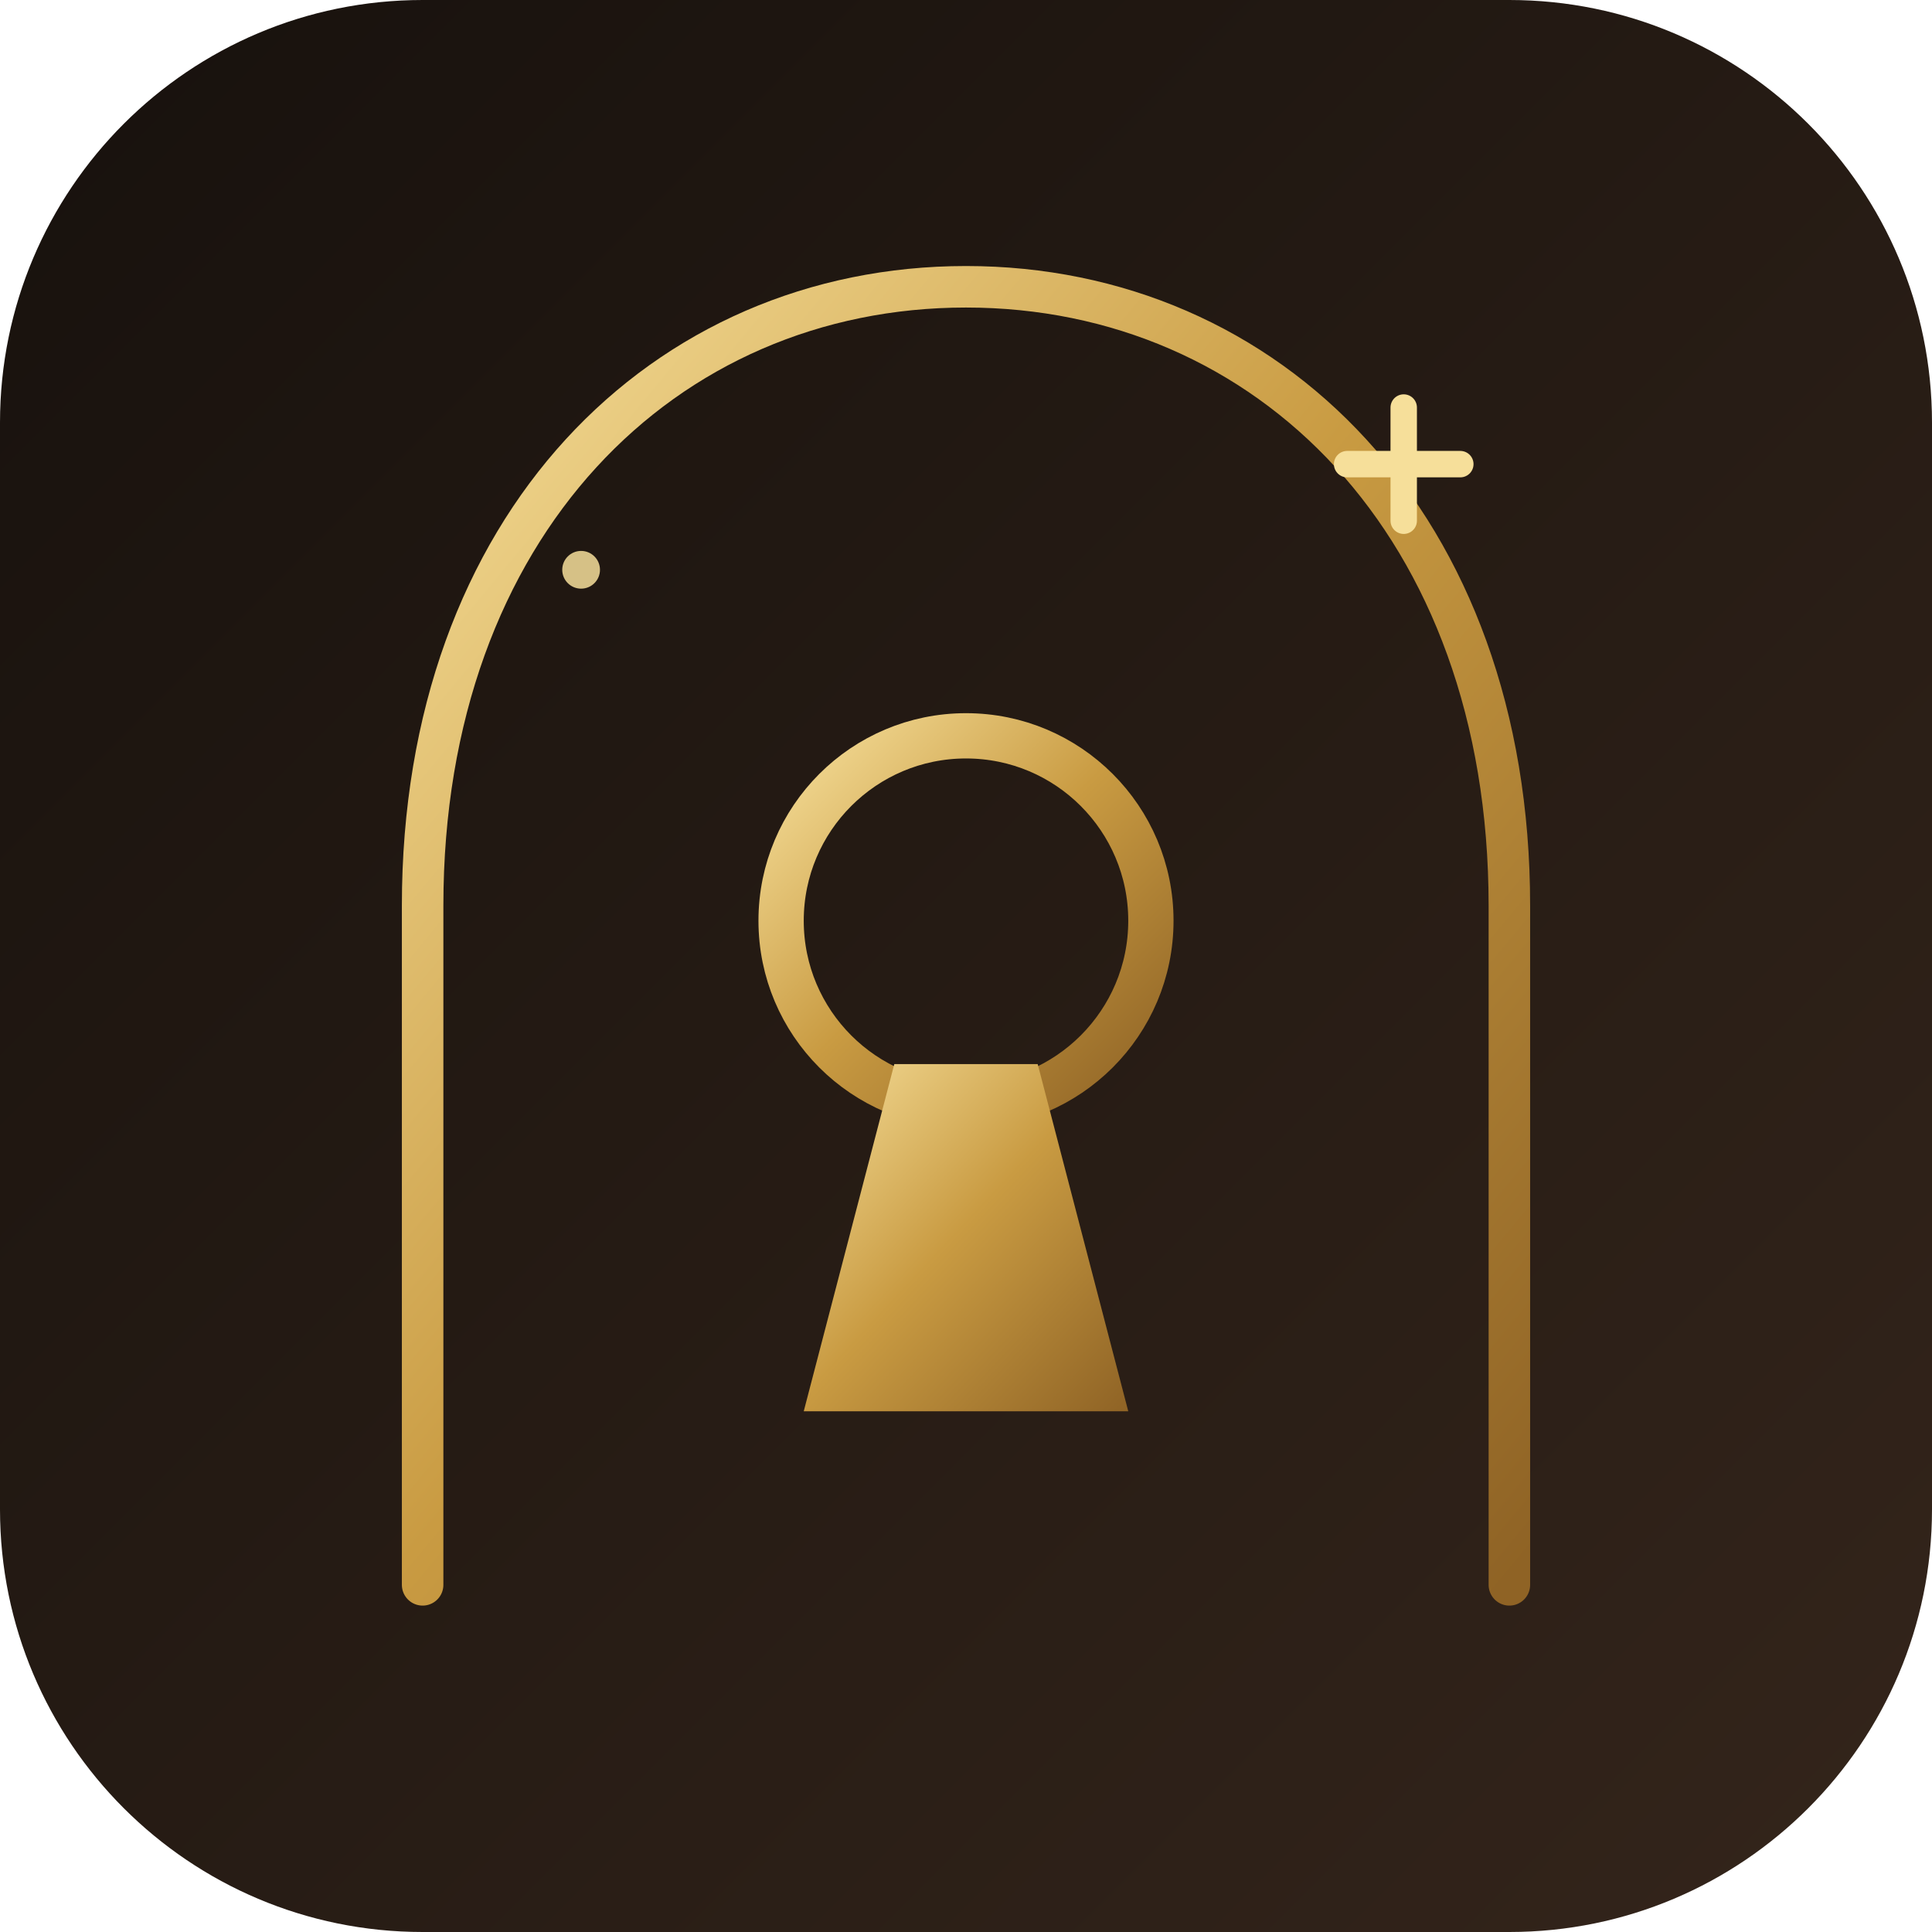
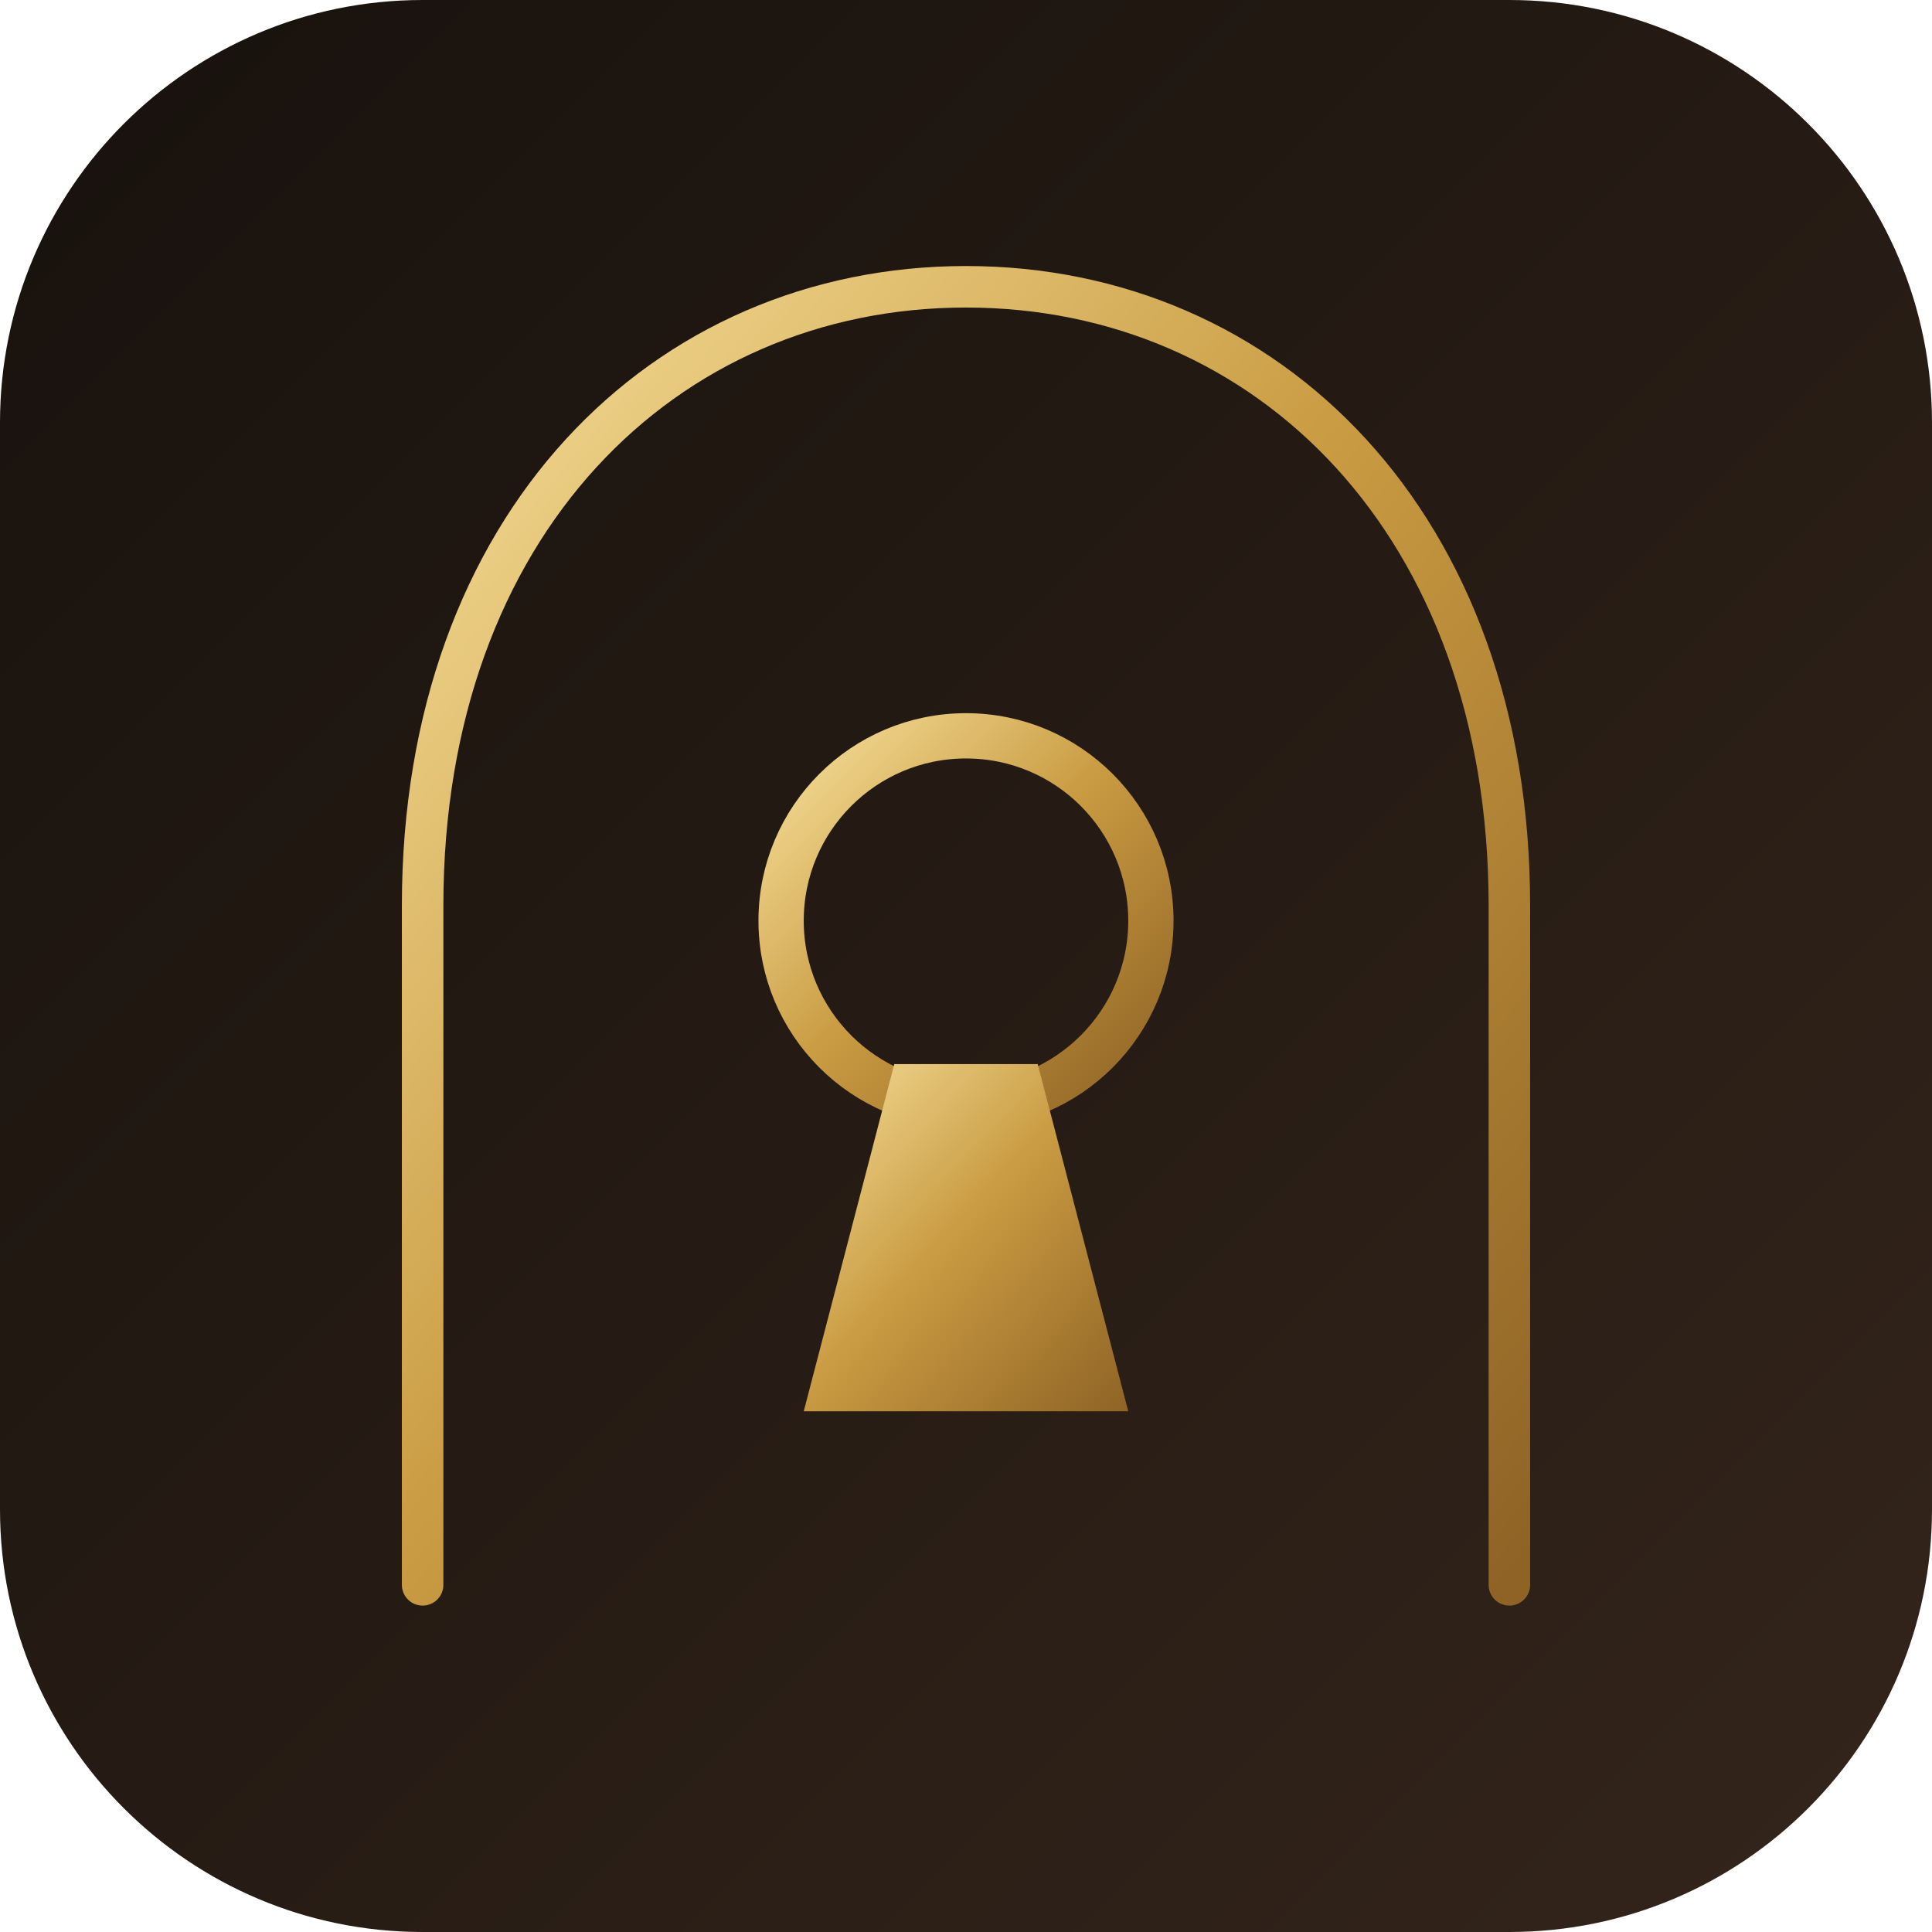
<svg xmlns="http://www.w3.org/2000/svg" viewBox="0 0 512 512" role="img" aria-labelledby="title desc">
  <defs>
    <linearGradient id="bg" x1="0" y1="0" x2="1" y2="1">
      <stop offset="0" stop-color="#17110d" />
      <stop offset="1" stop-color="#34251b" />
    </linearGradient>
    <linearGradient id="gold" x1="0" y1="0" x2="1" y2="1">
      <stop offset="0" stop-color="#f6df9a" />
      <stop offset=".48" stop-color="#c99b42" />
      <stop offset="1" stop-color="#8f6325" />
    </linearGradient>
  </defs>
  <rect width="512" height="512" rx="112" fill="url(#bg)" />
  <path d="M112 420V240C112 139 176 76 256 76s144 63 144 164v180" fill="none" stroke="url(#gold)" stroke-width="11" stroke-linecap="round" />
  <path d="M139 420h234" fill="none" stroke="url(#gold)" stroke-width="7" stroke-linecap="round" opacity=".78" />
  <circle cx="256" cy="244" r="49" fill="none" stroke="url(#gold)" stroke-width="12" />
  <path d="M237 282h38l24 92h-86z" fill="url(#gold)" />
-   <path d="M372 108v30M357 123h30" stroke="#f6df9a" stroke-width="7" stroke-linecap="round" />
-   <circle cx="154" cy="151" r="5" fill="#f6df9a" opacity=".85" />
</svg>
